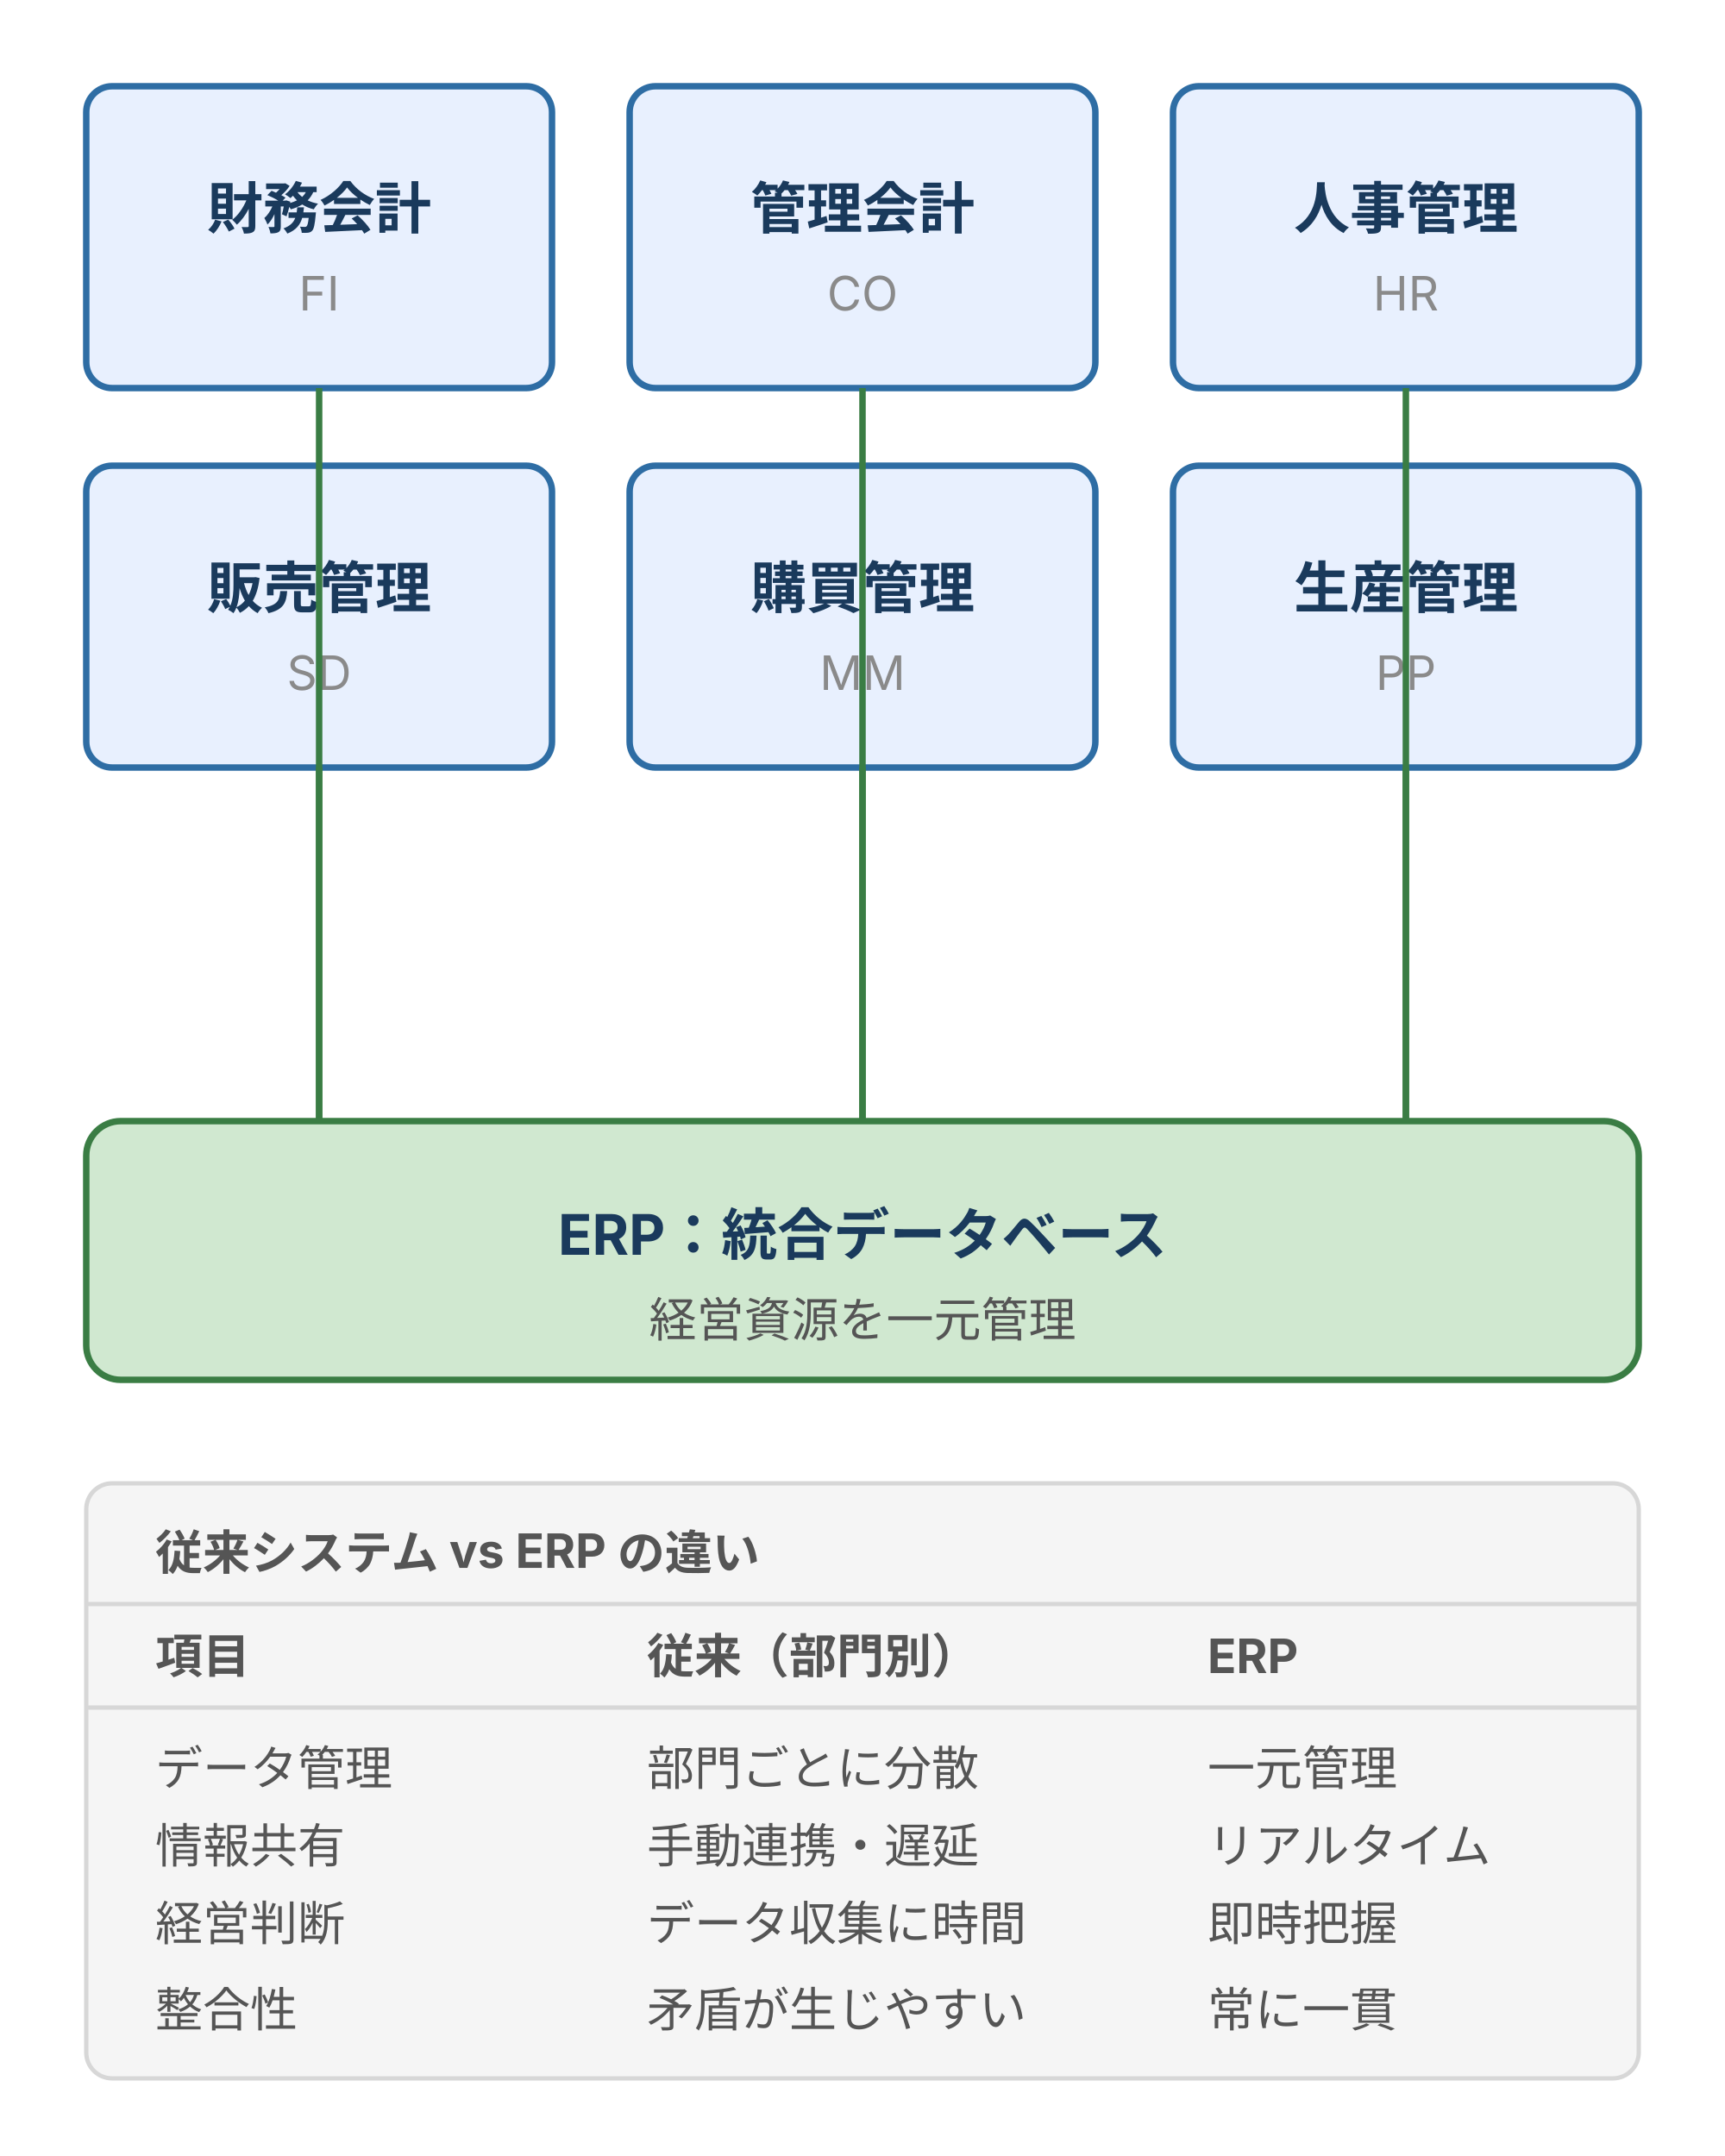
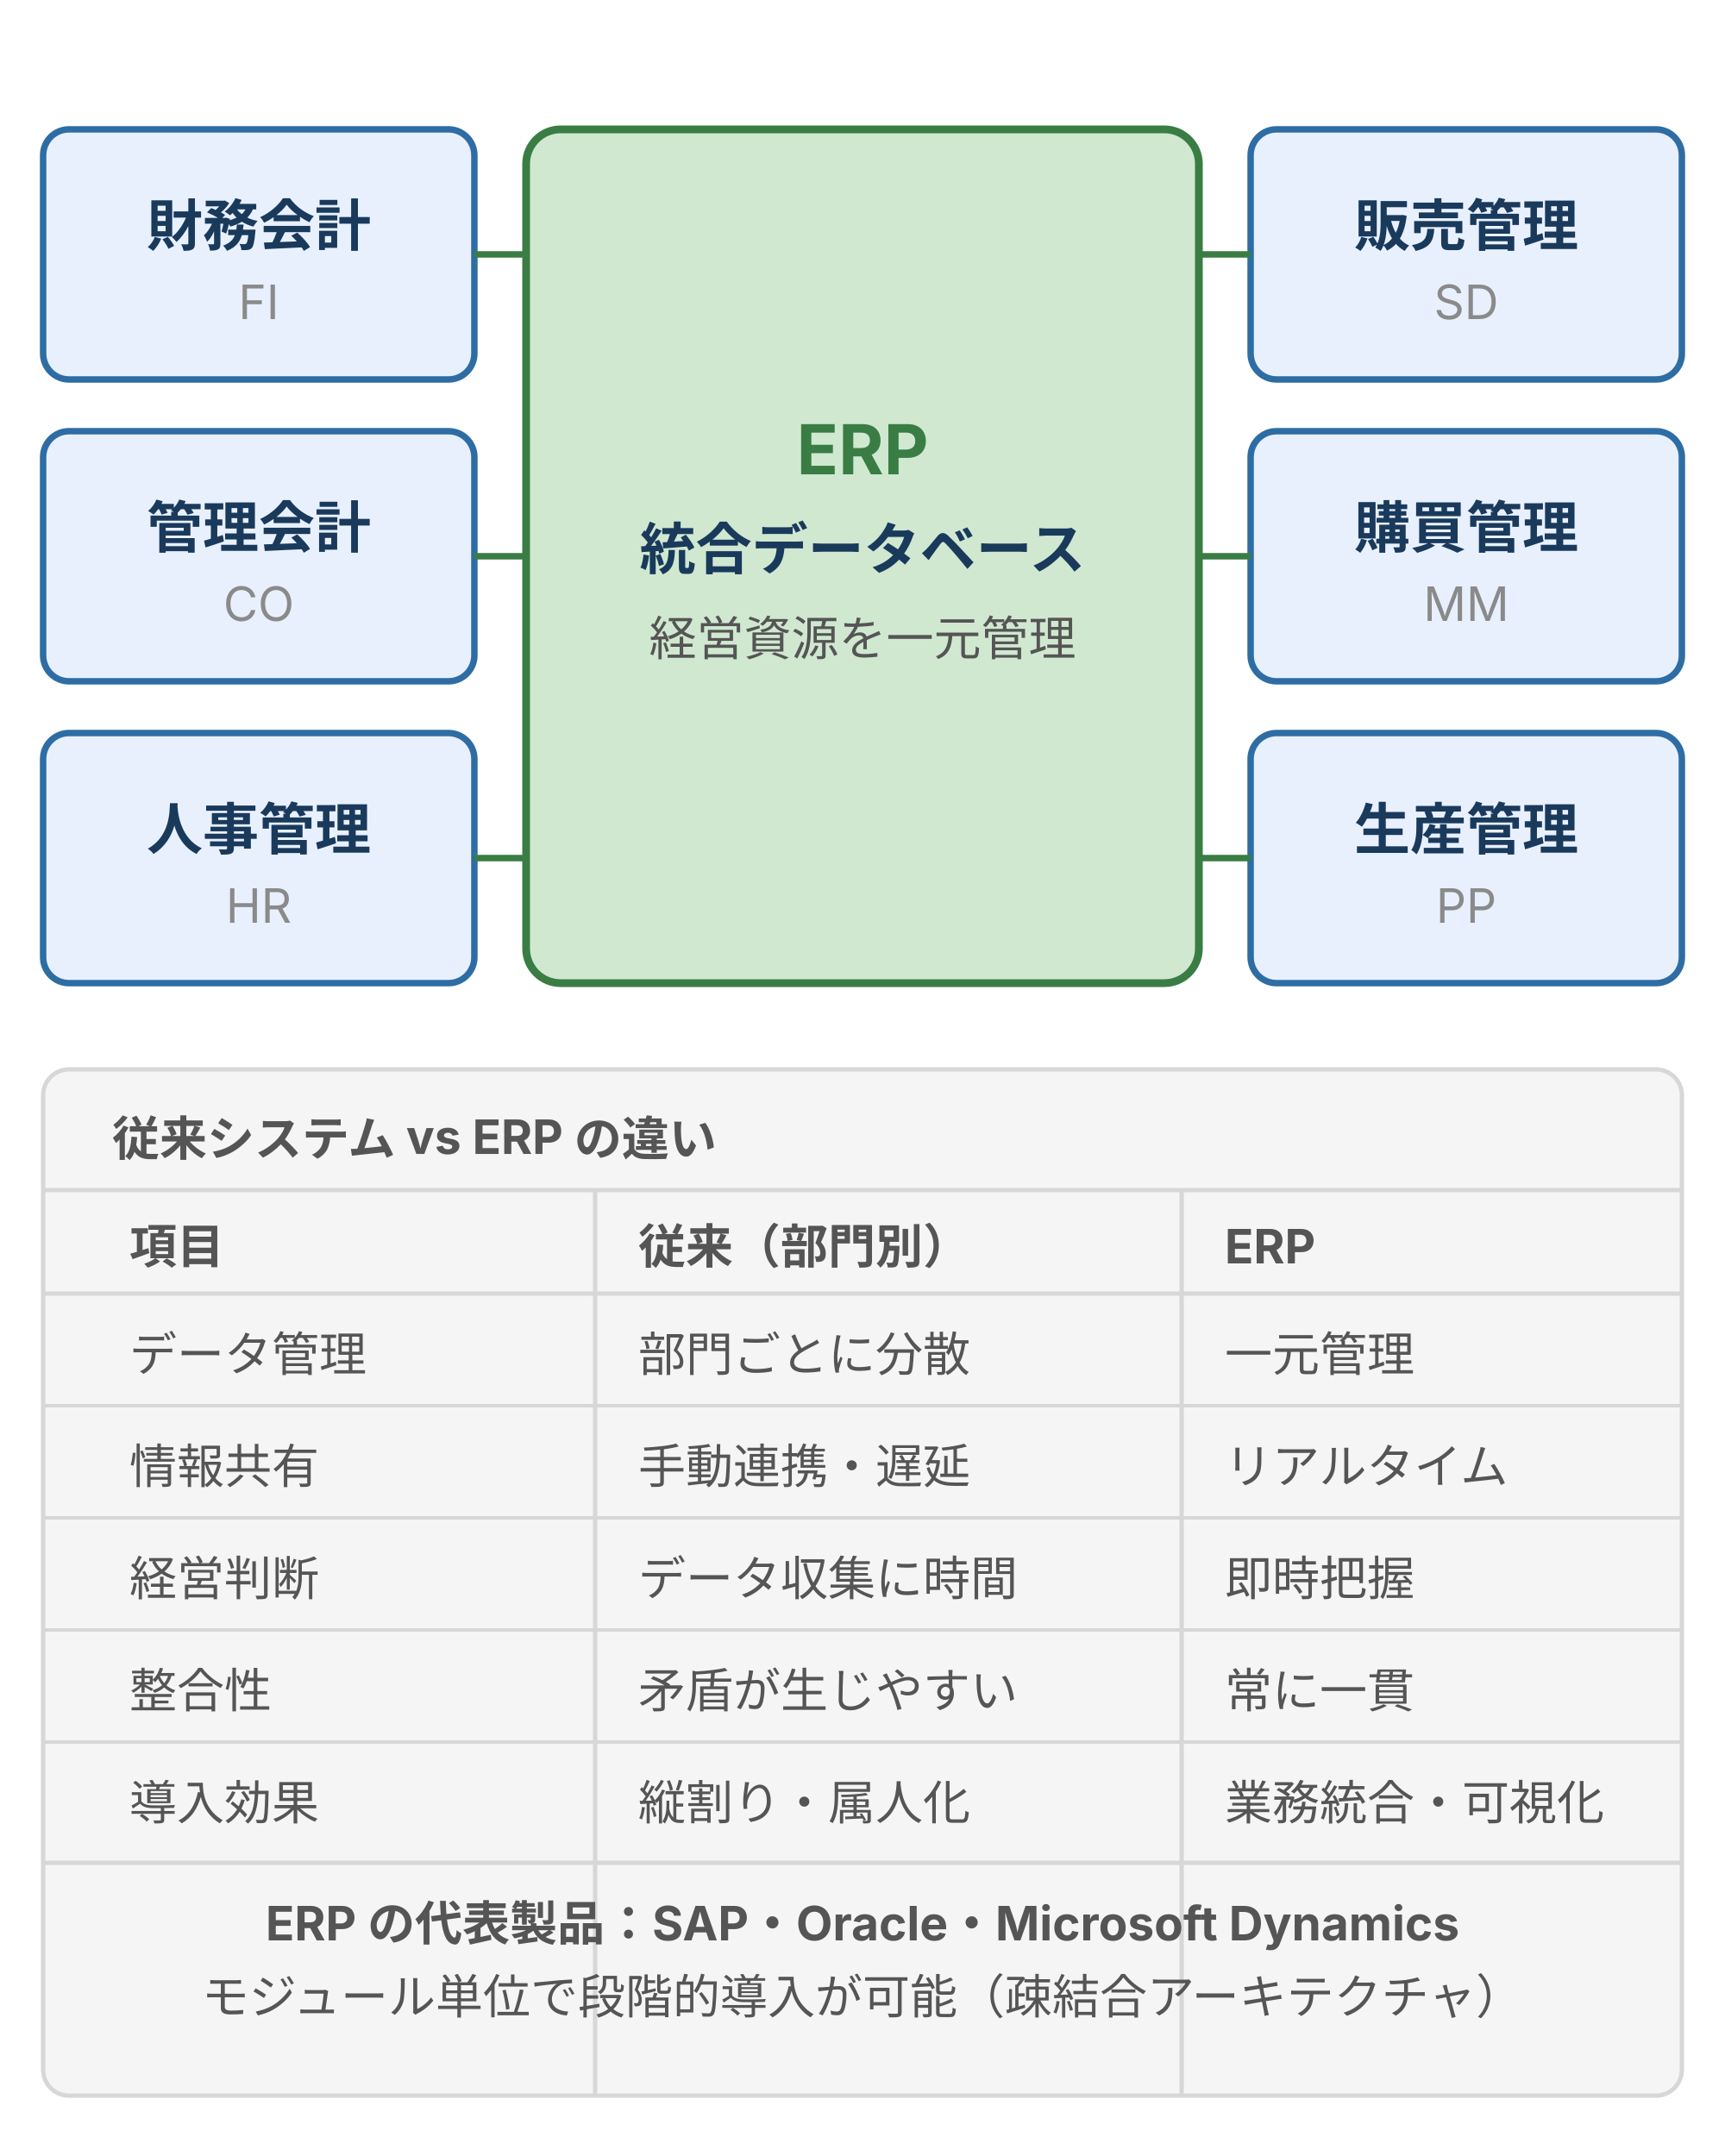
- <svg xmlns="http://www.w3.org/2000/svg" width="400" height="500" viewBox="0 0 400 500" style="max-width:400px;width:100%" role="img" aria-label="ERP による業務統合。財務会計・管理会計・人事・販売・購買・生産の各業務モジュールが、単一の統合データベースを共有して部門横断でデータを一元管理する。">
+ <svg xmlns="http://www.w3.org/2000/svg" width="400" height="500" viewBox="0 0 400 500" style="max-width:400px;width:100%" role="img" aria-label="ERP による業務統合。財務会計・管理会計・人事・販売・購買・生産の各業務モジュールが、中央の統合データベースを共有して部門横断でデータを一元管理する。">
  <defs>
    <style>
      text { font-family: Inter, "Noto Sans JP", "Hiragino Kaku Gothic ProN", sans-serif; }
      .t-mod   { font-size: 13px; font-weight: bold; fill: #1a3a5c; }
      .t-code  { font-size: 11px; fill: #8a8a8a; }
+       .t-dbtitle { font-size: 16px; font-weight: bold; fill: #3a7d44; }
      .t-db    { font-size: 13px; font-weight: bold; fill: #1a3a5c; }
      .t-cap   { font-size: 11px; fill: #555; }
      .t-leg   { font-size: 11px; fill: #555; }
      .box-mod { fill: #e8f0fe; stroke: #2e6da4; stroke-width: 1.5; }
-       .box-db  { fill: #d0e8d0; stroke: #3a7d44; stroke-width: 1.5; }
+       .box-db  { fill: #d0e8d0; stroke: #3a7d44; stroke-width: 1.8; }
      .box-surface { fill: #f5f5f5; stroke: #d7d7d7; stroke-width: 1; }
      .conn    { stroke: #3a7d44; stroke-width: 1.5; }
    </style>
  </defs>
-   <rect class="box-mod" x="20" y="20" width="108" height="70" rx="6" />
-   <text class="t-mod" x="74" y="53" text-anchor="middle">財務会計</text>
-   <text class="t-code" x="74" y="72" text-anchor="middle">FI</text>
-   <rect class="box-mod" x="146" y="20" width="108" height="70" rx="6" />
-   <text class="t-mod" x="200" y="53" text-anchor="middle">管理会計</text>
-   <text class="t-code" x="200" y="72" text-anchor="middle">CO</text>
-   <rect class="box-mod" x="272" y="20" width="108" height="70" rx="6" />
-   <text class="t-mod" x="326" y="53" text-anchor="middle">人事管理</text>
-   <text class="t-code" x="326" y="72" text-anchor="middle">HR</text>
-   <rect class="box-mod" x="20" y="108" width="108" height="70" rx="6" />
-   <text class="t-mod" x="74" y="141" text-anchor="middle">販売管理</text>
-   <text class="t-code" x="74" y="160" text-anchor="middle">SD</text>
-   <rect class="box-mod" x="146" y="108" width="108" height="70" rx="6" />
-   <text class="t-mod" x="200" y="141" text-anchor="middle">購買管理</text>
-   <text class="t-code" x="200" y="160" text-anchor="middle">MM</text>
-   <rect class="box-mod" x="272" y="108" width="108" height="70" rx="6" />
-   <text class="t-mod" x="326" y="141" text-anchor="middle">生産管理</text>
-   <text class="t-code" x="326" y="160" text-anchor="middle">PP</text>
-   <line class="conn" x1="74" y1="90" x2="74" y2="260" />
-   <line class="conn" x1="200" y1="90" x2="200" y2="260" />
-   <line class="conn" x1="326" y1="90" x2="326" y2="260" />
-   <line class="conn" x1="74" y1="178" x2="74" y2="260" />
-   <line class="conn" x1="200" y1="178" x2="200" y2="260" />
-   <line class="conn" x1="326" y1="178" x2="326" y2="260" />
-   <rect class="box-db" x="20" y="260" width="360" height="60" rx="8" />
-   <text class="t-db" x="200" y="291" text-anchor="middle">ERP：統合データベース</text>
-   <text class="t-cap" x="200" y="310" text-anchor="middle">経営資源を一元管理</text>
-   <rect class="box-surface" x="20" y="344" width="360" height="138" rx="6" />
-   <text class="t-leg" x="36" y="364" font-weight="bold" fill="#1a3a5c">従来システム vs ERP の違い</text>
-   <line x1="20" y1="372" x2="380" y2="372" stroke="#d7d7d7" stroke-width="1" />
-   <text class="t-leg" x="36" y="388" font-weight="bold" fill="#555">項目</text>
-   <text class="t-leg" x="150" y="388" font-weight="bold" fill="#555">従来（部門別）</text>
-   <text class="t-leg" x="280" y="388" font-weight="bold" fill="#555">ERP</text>
-   <line x1="20" y1="396" x2="380" y2="396" stroke="#d7d7d7" stroke-width="1" />
-   <text class="t-leg" x="36" y="414">データ管理</text>
-   <text class="t-leg" x="150" y="414">部門ごとに分散</text>
-   <text class="t-leg" x="280" y="414">一元管理</text>
-   <text class="t-leg" x="36" y="432">情報共有</text>
-   <text class="t-leg" x="150" y="432">手動連携・遅延</text>
-   <text class="t-leg" x="280" y="432">リアルタイム</text>
-   <text class="t-leg" x="36" y="450">経営判断</text>
-   <text class="t-leg" x="150" y="450">データ収集に時間</text>
-   <text class="t-leg" x="280" y="450">即時把握</text>
-   <text class="t-leg" x="36" y="470">整合性</text>
-   <text class="t-leg" x="150" y="470">矛盾が生じやすい</text>
-   <text class="t-leg" x="280" y="470">常に一貫</text>
+   <rect class="box-mod" x="10" y="30" width="100" height="58" rx="6" />
+   <text class="t-mod" x="60" y="57" text-anchor="middle">財務会計</text>
+   <text class="t-code" x="60" y="74" text-anchor="middle">FI</text>
+   <rect class="box-mod" x="10" y="100" width="100" height="58" rx="6" />
+   <text class="t-mod" x="60" y="127" text-anchor="middle">管理会計</text>
+   <text class="t-code" x="60" y="144" text-anchor="middle">CO</text>
+   <rect class="box-mod" x="10" y="170" width="100" height="58" rx="6" />
+   <text class="t-mod" x="60" y="197" text-anchor="middle">人事管理</text>
+   <text class="t-code" x="60" y="214" text-anchor="middle">HR</text>
+   <rect class="box-db" x="122" y="30" width="156" height="198" rx="8" />
+   <text class="t-dbtitle" x="200" y="110" text-anchor="middle">ERP</text>
+   <text class="t-db" x="200" y="132" text-anchor="middle">統合データベース</text>
+   <text class="t-cap" x="200" y="152" text-anchor="middle">経営資源を一元管理</text>
+   <rect class="box-mod" x="290" y="30" width="100" height="58" rx="6" />
+   <text class="t-mod" x="340" y="57" text-anchor="middle">販売管理</text>
+   <text class="t-code" x="340" y="74" text-anchor="middle">SD</text>
+   <rect class="box-mod" x="290" y="100" width="100" height="58" rx="6" />
+   <text class="t-mod" x="340" y="127" text-anchor="middle">購買管理</text>
+   <text class="t-code" x="340" y="144" text-anchor="middle">MM</text>
+   <rect class="box-mod" x="290" y="170" width="100" height="58" rx="6" />
+   <text class="t-mod" x="340" y="197" text-anchor="middle">生産管理</text>
+   <text class="t-code" x="340" y="214" text-anchor="middle">PP</text>
+   <line class="conn" x1="110" y1="59" x2="122" y2="59" />
+   <line class="conn" x1="110" y1="129" x2="122" y2="129" />
+   <line class="conn" x1="110" y1="199" x2="122" y2="199" />
+   <line class="conn" x1="278" y1="59" x2="290" y2="59" />
+   <line class="conn" x1="278" y1="129" x2="290" y2="129" />
+   <line class="conn" x1="278" y1="199" x2="290" y2="199" />
+   <rect class="box-surface" x="10" y="248" width="380" height="238" rx="6" />
+   <text class="t-leg" x="26" y="268" font-weight="bold" fill="#1a3a5c">従来システム vs ERP の違い</text>
+   <line x1="10" y1="276" x2="390" y2="276" stroke="#d7d7d7" stroke-width="1" />
+   <text class="t-leg" x="30" y="293" font-weight="bold" fill="#555">項目</text>
+   <text class="t-leg" x="148" y="293" font-weight="bold" fill="#555">従来（部門別）</text>
+   <text class="t-leg" x="284" y="293" font-weight="bold" fill="#555">ERP</text>
+   <line x1="10" y1="300" x2="390" y2="300" stroke="#d7d7d7" stroke-width="1" />
+   <line x1="138" y1="276" x2="138" y2="486" stroke="#d7d7d7" stroke-width="1" />
+   <line x1="274" y1="276" x2="274" y2="486" stroke="#d7d7d7" stroke-width="1" />
+   <text class="t-leg" x="30" y="318">データ管理</text>
+   <text class="t-leg" x="148" y="318">部門ごとに分散</text>
+   <text class="t-leg" x="284" y="318">一元管理</text>
+   <line x1="10" y1="326" x2="390" y2="326" stroke="#d7d7d7" stroke-width="0.8" />
+   <text class="t-leg" x="30" y="344">情報共有</text>
+   <text class="t-leg" x="148" y="344">手動連携・遅延</text>
+   <text class="t-leg" x="284" y="344">リアルタイム</text>
+   <line x1="10" y1="352" x2="390" y2="352" stroke="#d7d7d7" stroke-width="0.8" />
+   <text class="t-leg" x="30" y="370">経営判断</text>
+   <text class="t-leg" x="148" y="370">データ収集に時間</text>
+   <text class="t-leg" x="284" y="370">即時把握</text>
+   <line x1="10" y1="378" x2="390" y2="378" stroke="#d7d7d7" stroke-width="0.8" />
+   <text class="t-leg" x="30" y="396">整合性</text>
+   <text class="t-leg" x="148" y="396">矛盾が生じやすい</text>
+   <text class="t-leg" x="284" y="396">常に一貫</text>
+   <line x1="10" y1="404" x2="390" y2="404" stroke="#d7d7d7" stroke-width="0.8" />
+   <text class="t-leg" x="30" y="422">導入効果</text>
+   <text class="t-leg" x="148" y="422">縦割り・属人化</text>
+   <text class="t-leg" x="284" y="422">業務統合・可視化</text>
+   <line x1="10" y1="432" x2="390" y2="432" stroke="#d7d7d7" stroke-width="1" />
+   <text class="t-leg" x="200" y="450" text-anchor="middle" fill="#1a3a5c" font-weight="bold">ERP の代表製品：SAP・Oracle・Microsoft Dynamics</text>
+   <text class="t-leg" x="200" y="467" text-anchor="middle">モジュール単位で段階的導入が可能（疎結合アーキテクチャ）</text>
</svg>
